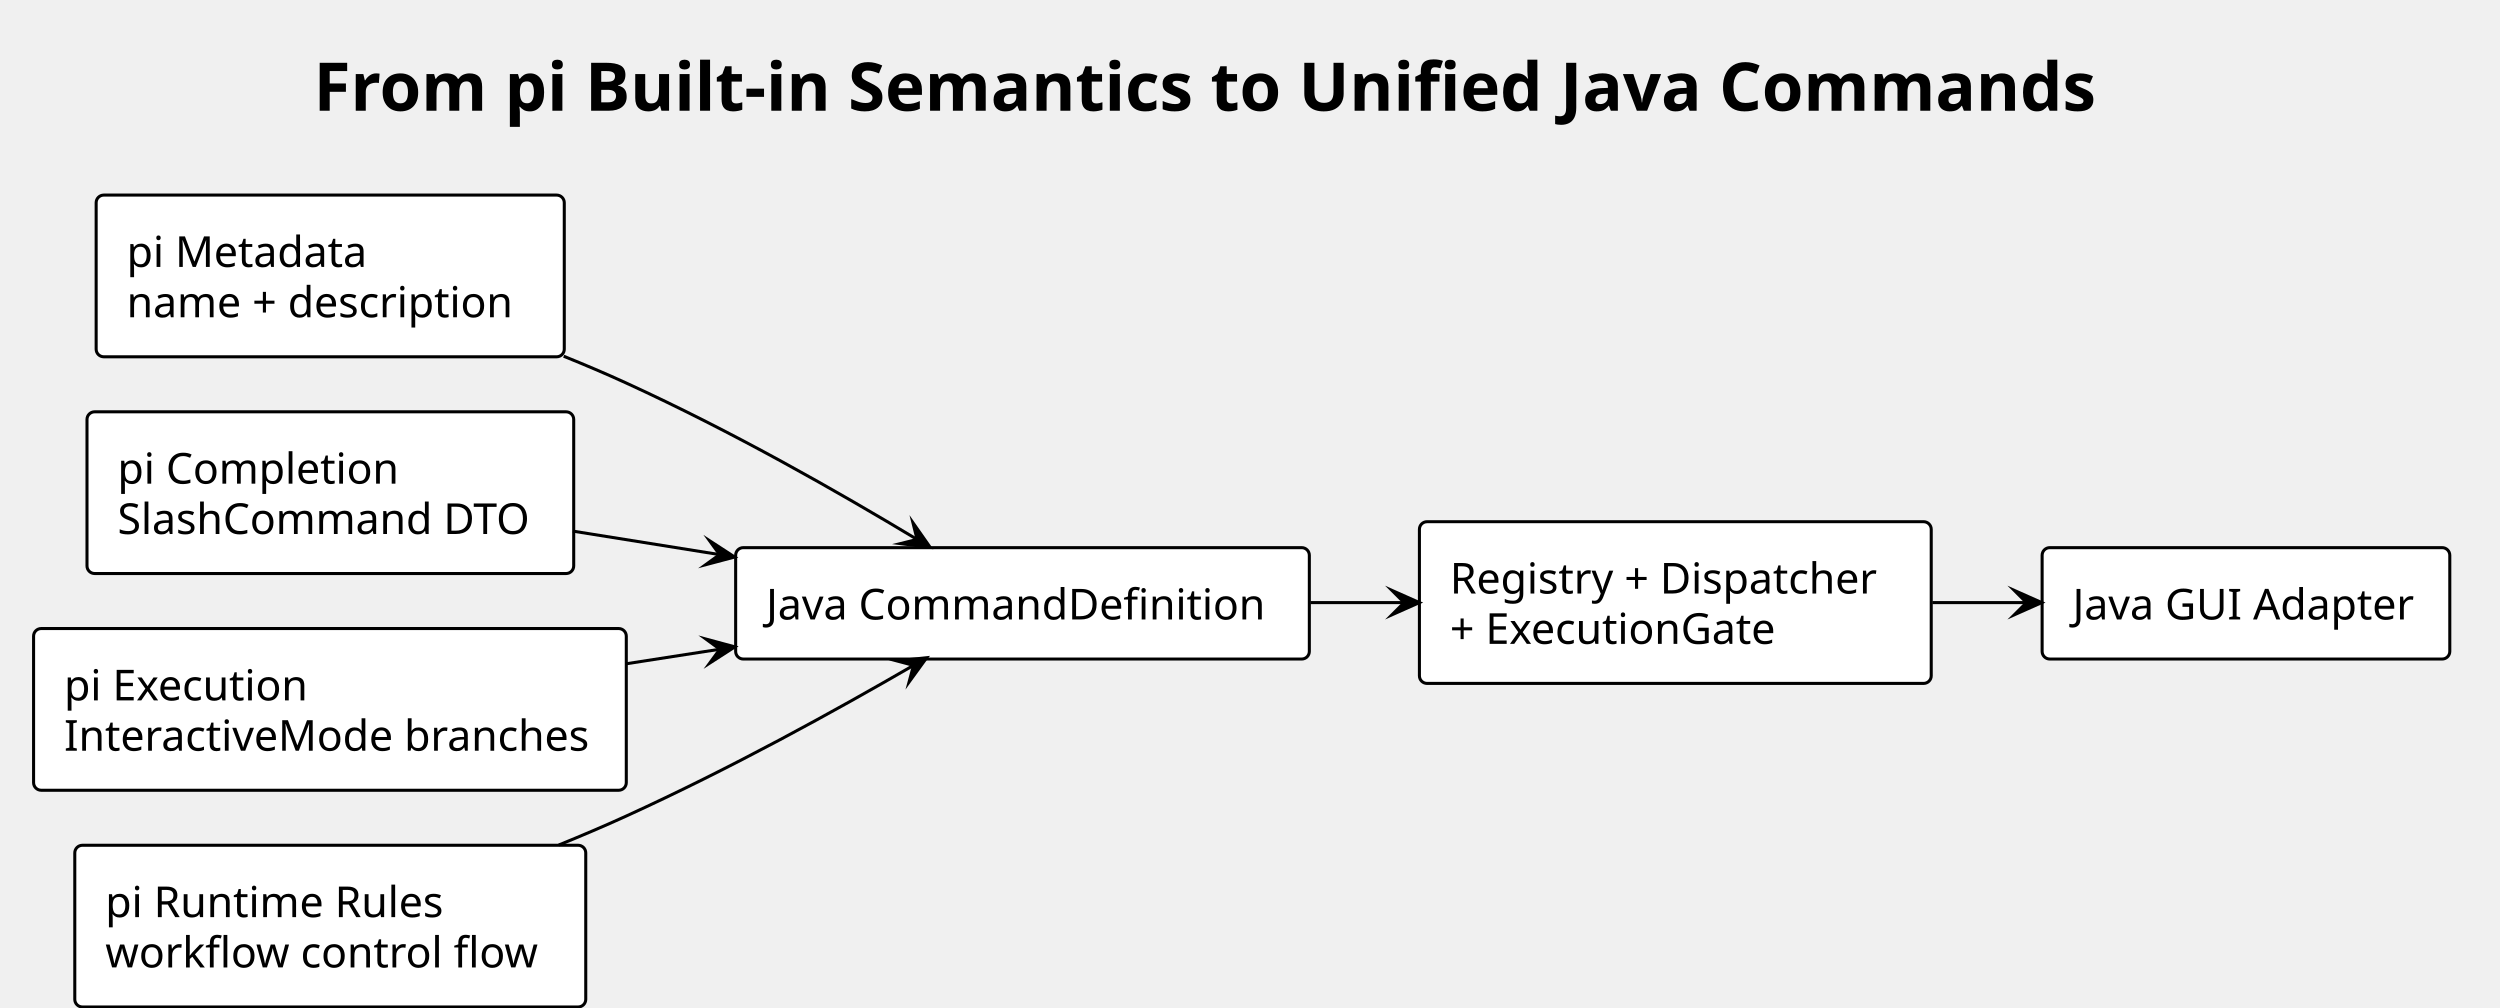
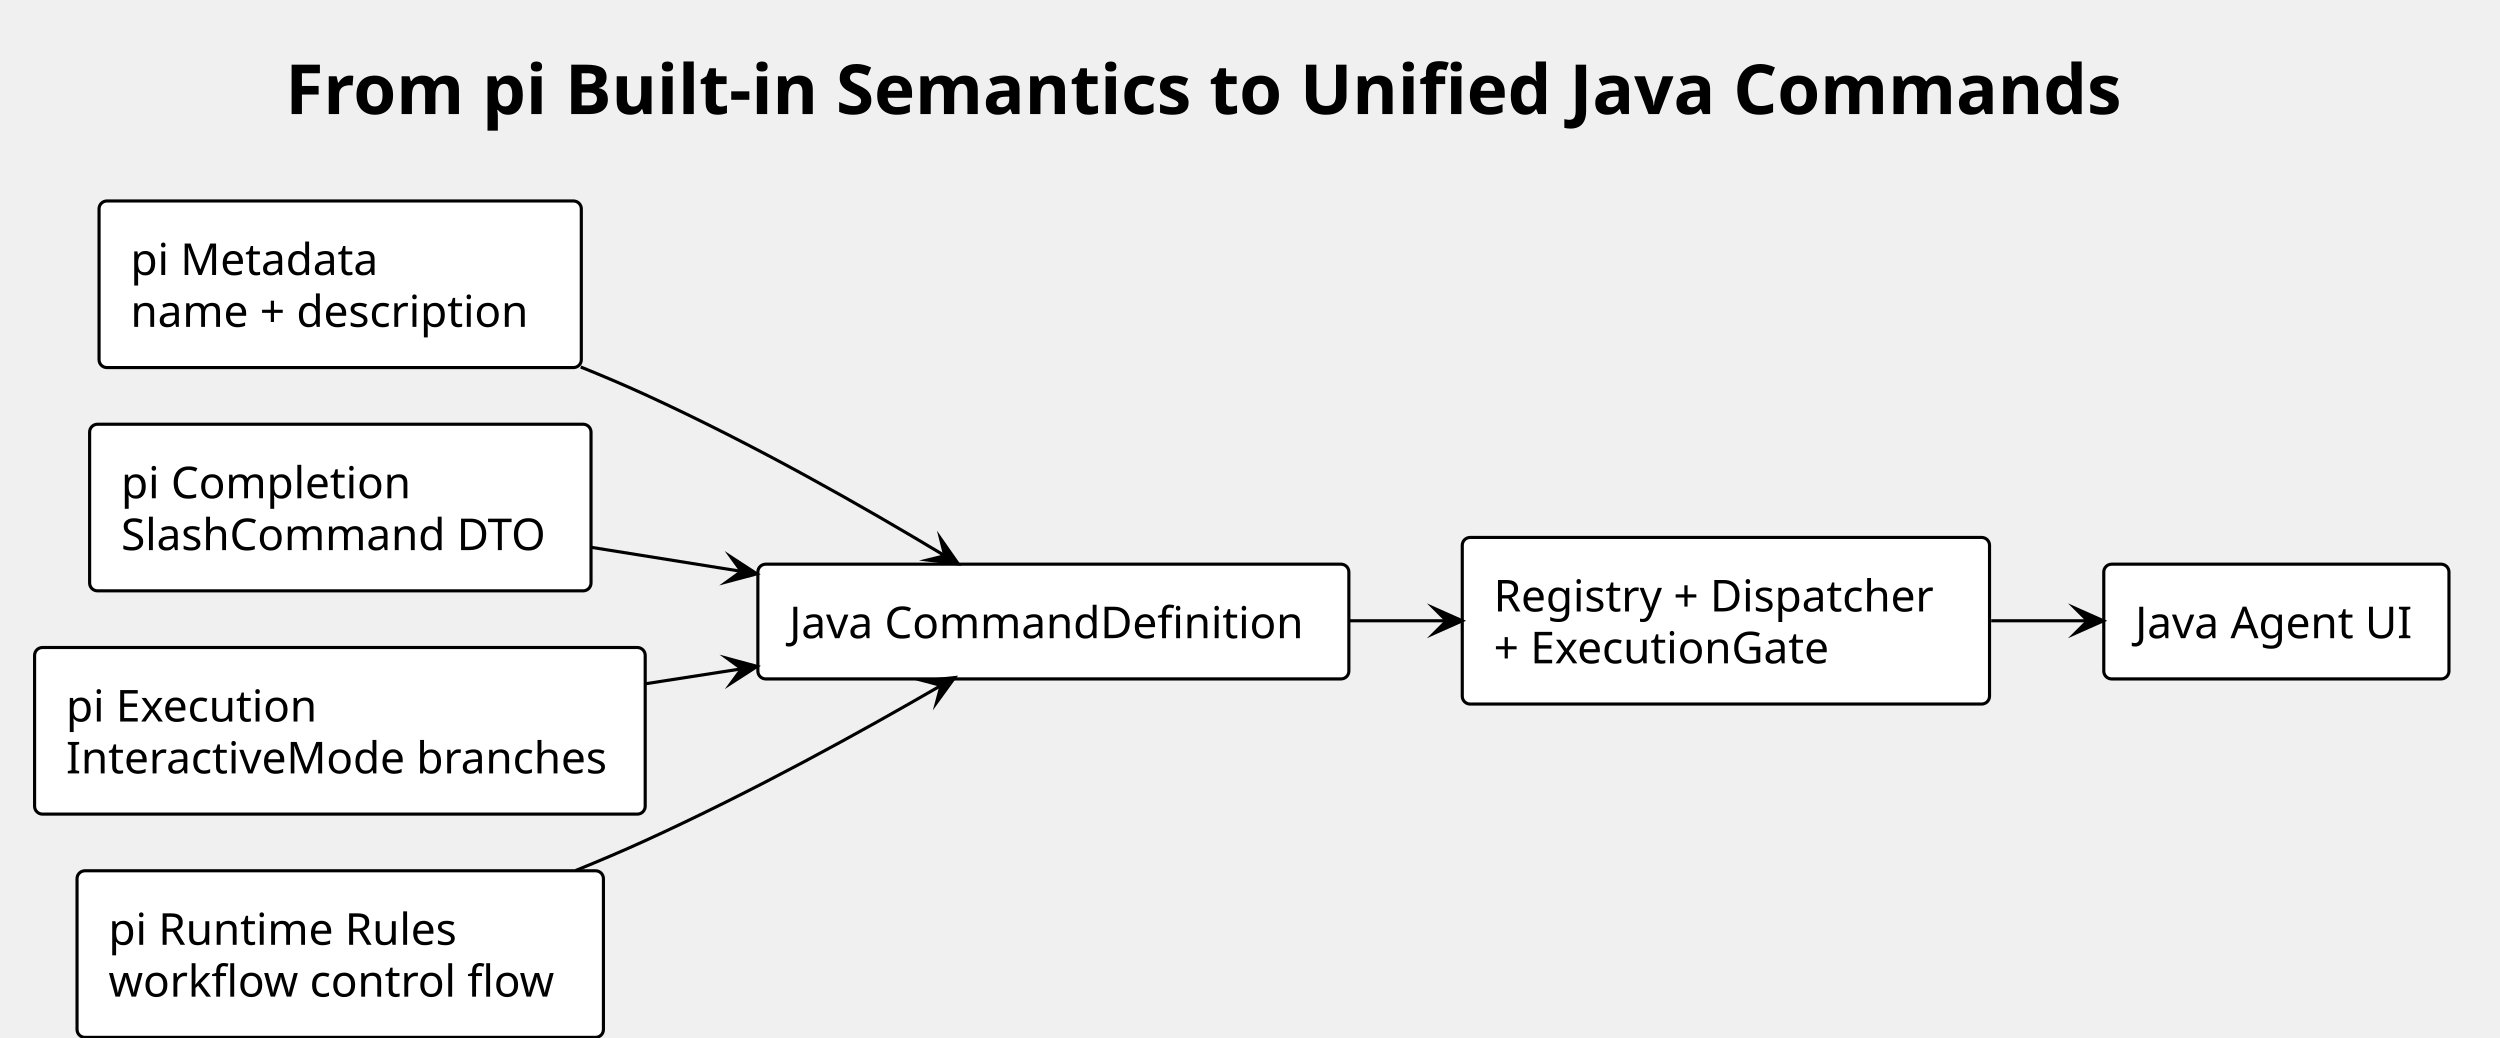
- <svg xmlns="http://www.w3.org/2000/svg" contentStyleType="text/css" data-diagram-type="DESCRIPTION" height="330px" preserveAspectRatio="none" style="width:819px;height:330px;" version="1.1" viewBox="0 0 819 330" width="819px" zoomAndPan="magnify">
+ <svg xmlns="http://www.w3.org/2000/svg" contentStyleType="text/css" data-diagram-type="DESCRIPTION" height="330px" preserveAspectRatio="none" style="width:795px;height:330px;" version="1.1" viewBox="0 0 795 330" width="795px" zoomAndPan="magnify">
  <defs />
  <g>
    <g class="title" data-source-line="13">
-       <text fill="#000000" font-family="'sans-serif'" font-size="22" font-weight="700" lengthAdjust="spacing" textLength="611.51" x="102.745" y="36.27">From pi Built-in Semantics to Unified Java Commands</text>
+       <text fill="#000000" font-family="'sans-serif'" font-size="22" font-weight="700" lengthAdjust="spacing" textLength="611.51" x="90.745" y="36.27">From pi Built-in Semantics to Unified Java Commands</text>
    </g>
    <g class="entity" data-qualified-name="Metadata" data-source-line="16" id="ent0001">
      <rect fill="#FFFFFF" height="52.977" rx="2.5" ry="2.5" style="stroke:#000000;stroke-width:1;" width="153.356" x="31.5" y="63.91" />
      <text fill="#000000" font-family="'sans-serif'" font-size="14" lengthAdjust="spacing" textLength="79.625" x="41.5" y="87.445">pi Metadata</text>
      <text fill="#000000" font-family="'sans-serif'" font-size="14" lengthAdjust="spacing" textLength="133.356" x="41.5" y="103.934">name + description</text>
    </g>
    <g class="entity" data-qualified-name="Completion" data-source-line="17" id="ent0002">
      <rect fill="#FFFFFF" height="52.977" rx="2.5" ry="2.5" style="stroke:#000000;stroke-width:1;" width="159.446" x="28.5" y="134.91" />
      <text fill="#000000" font-family="'sans-serif'" font-size="14" lengthAdjust="spacing" textLength="95.874" x="38.5" y="158.445">pi Completion</text>
      <text fill="#000000" font-family="'sans-serif'" font-size="14" lengthAdjust="spacing" textLength="139.446" x="38.5" y="174.934">SlashCommand DTO</text>
    </g>
    <g class="entity" data-qualified-name="Execution" data-source-line="18" id="ent0003">
      <rect fill="#FFFFFF" height="52.977" rx="2.5" ry="2.5" style="stroke:#000000;stroke-width:1;" width="194.173" x="11" y="205.91" />
      <text fill="#000000" font-family="'sans-serif'" font-size="14" lengthAdjust="spacing" textLength="83.692" x="21" y="229.445">pi Execution</text>
      <text fill="#000000" font-family="'sans-serif'" font-size="14" lengthAdjust="spacing" textLength="174.173" x="21" y="245.934">InteractiveMode branches</text>
    </g>
    <g class="entity" data-qualified-name="RuntimeRules" data-source-line="19" id="ent0004">
      <rect fill="#FFFFFF" height="52.977" rx="2.5" ry="2.5" style="stroke:#000000;stroke-width:1;" width="167.39" x="24.5" y="276.91" />
      <text fill="#000000" font-family="'sans-serif'" font-size="14" lengthAdjust="spacing" textLength="114.625" x="34.5" y="300.445">pi Runtime Rules</text>
      <text fill="#000000" font-family="'sans-serif'" font-size="14" lengthAdjust="spacing" textLength="147.39" x="34.5" y="316.934">workflow control flow</text>
    </g>
    <g class="entity" data-qualified-name="Definition" data-source-line="20" id="ent0005">
      <rect fill="#FFFFFF" height="36.488" rx="2.5" ry="2.5" style="stroke:#000000;stroke-width:1;" width="187.939" x="241" y="179.41" />
      <text fill="#000000" font-family="'sans-serif'" font-size="14" lengthAdjust="spacing" textLength="167.939" x="251" y="202.945">Java CommandDefinition</text>
    </g>
    <g class="entity" data-qualified-name="Core" data-source-line="21" id="ent0006">
      <rect fill="#FFFFFF" height="52.977" rx="2.5" ry="2.5" style="stroke:#000000;stroke-width:1;" width="167.67" x="465" y="170.91" />
      <text fill="#000000" font-family="'sans-serif'" font-size="14" lengthAdjust="spacing" textLength="147.67" x="475" y="194.445">Registry + Dispatcher</text>
      <text fill="#000000" font-family="'sans-serif'" font-size="14" lengthAdjust="spacing" textLength="112.848" x="475" y="210.934">+ ExecutionGate</text>
    </g>
    <g class="entity" data-qualified-name="Clients" data-source-line="22" id="ent0007">
-       <rect fill="#FFFFFF" height="36.488" rx="2.5" ry="2.5" style="stroke:#000000;stroke-width:1;" width="133.552" x="669" y="179.41" />
-       <text fill="#000000" font-family="'sans-serif'" font-size="14" lengthAdjust="spacing" textLength="113.552" x="679" y="202.945">Java GUI Adapter</text>
+       <rect fill="#FFFFFF" height="36.488" rx="2.5" ry="2.5" style="stroke:#000000;stroke-width:1;" width="109.769" x="669" y="179.41" />
+       <text fill="#000000" font-family="'sans-serif'" font-size="14" lengthAdjust="spacing" textLength="89.769" x="679" y="202.945">Java Agent UI</text>
    </g>
    <g class="link" data-entity-1="ent0001" data-entity-2="ent0005" data-link-type="dependency" id="lnk8">
      <polygon fill="#000000" points="304.724,179.298,299.075,171.231,300.44,176.72,294.95,178.085,304.724,179.298" style="stroke:#000000;stroke-width:1;stroke-linejoin:miter;stroke-miterlimit:10;" />
      <path d="M184.665,116.701 C191.599,119.499 198.468,122.419 205,125.41 C240.33,141.585 274.739,161.254 300.44,176.72" fill="none" style="stroke:#000000;stroke-width:1;" />
    </g>
    <g class="link" data-entity-1="ent0002" data-entity-2="ent0005" data-link-type="dependency" id="lnk9">
      <polygon fill="#000000" points="240.672,182.478,232.417,177.106,235.734,181.688,231.153,185.006,240.672,182.478" style="stroke:#000000;stroke-width:1;stroke-linejoin:miter;stroke-miterlimit:10;" />
      <path d="M187.694,174.001 C204.802,176.738 218.123,178.87 235.734,181.688" fill="none" style="stroke:#000000;stroke-width:1;" />
    </g>
    <g class="link" data-entity-1="ent0003" data-entity-2="ent0005" data-link-type="dependency" id="lnk10">
      <polygon fill="#000000" points="240.752,211.915,231.244,209.346,235.811,212.684,232.474,217.251,240.752,211.915" style="stroke:#000000;stroke-width:1;stroke-linejoin:miter;stroke-miterlimit:10;" />
      <path d="M205.073,217.465 C216.898,215.626 224.029,214.517 235.811,212.684" fill="none" style="stroke:#000000;stroke-width:1;" />
    </g>
    <g class="link" data-entity-1="ent0004" data-entity-2="ent0005" data-link-type="dependency" id="lnk11">
      <polygon fill="#000000" points="303.593,215.466,293.8,216.514,299.266,217.972,297.808,223.438,303.593,215.466" style="stroke:#000000;stroke-width:1;stroke-linejoin:miter;stroke-miterlimit:10;" />
      <path d="M183.065,276.818 C190.533,273.785 197.955,270.624 205,267.41 C239.658,251.6 273.503,232.889 299.266,217.972" fill="none" style="stroke:#000000;stroke-width:1;" />
    </g>
    <g class="link" data-entity-1="ent0005" data-entity-2="ent0006" data-link-type="dependency" id="lnk12">
      <polygon fill="#000000" points="464.993,197.41,455.993,193.41,459.993,197.41,455.993,201.41,464.993,197.41" style="stroke:#000000;stroke-width:1;stroke-linejoin:miter;stroke-miterlimit:10;" />
      <path d="M429.295,197.41 C441.181,197.41 448.284,197.41 459.993,197.41" fill="none" style="stroke:#000000;stroke-width:1;" />
    </g>
    <g class="link" data-entity-1="ent0006" data-entity-2="ent0007" data-link-type="dependency" id="lnk13">
-       <polygon fill="#000000" points="668.875,197.41,659.875,193.41,663.875,197.41,659.875,201.41,668.875,197.41" style="stroke:#000000;stroke-width:1;stroke-linejoin:miter;stroke-miterlimit:10;" />
-       <path d="M633.03,197.41 C645.037,197.41 652.259,197.41 663.875,197.41" fill="none" style="stroke:#000000;stroke-width:1;" />
+       <polygon fill="#000000" points="668.868,197.41,659.868,193.41,663.868,197.41,659.868,201.41,668.868,197.41" style="stroke:#000000;stroke-width:1;stroke-linejoin:miter;stroke-miterlimit:10;" />
+       <path d="M633.206,197.41 C645.325,197.41 652.53,197.41 663.868,197.41" fill="none" style="stroke:#000000;stroke-width:1;" />
    </g>
  </g>
</svg>
